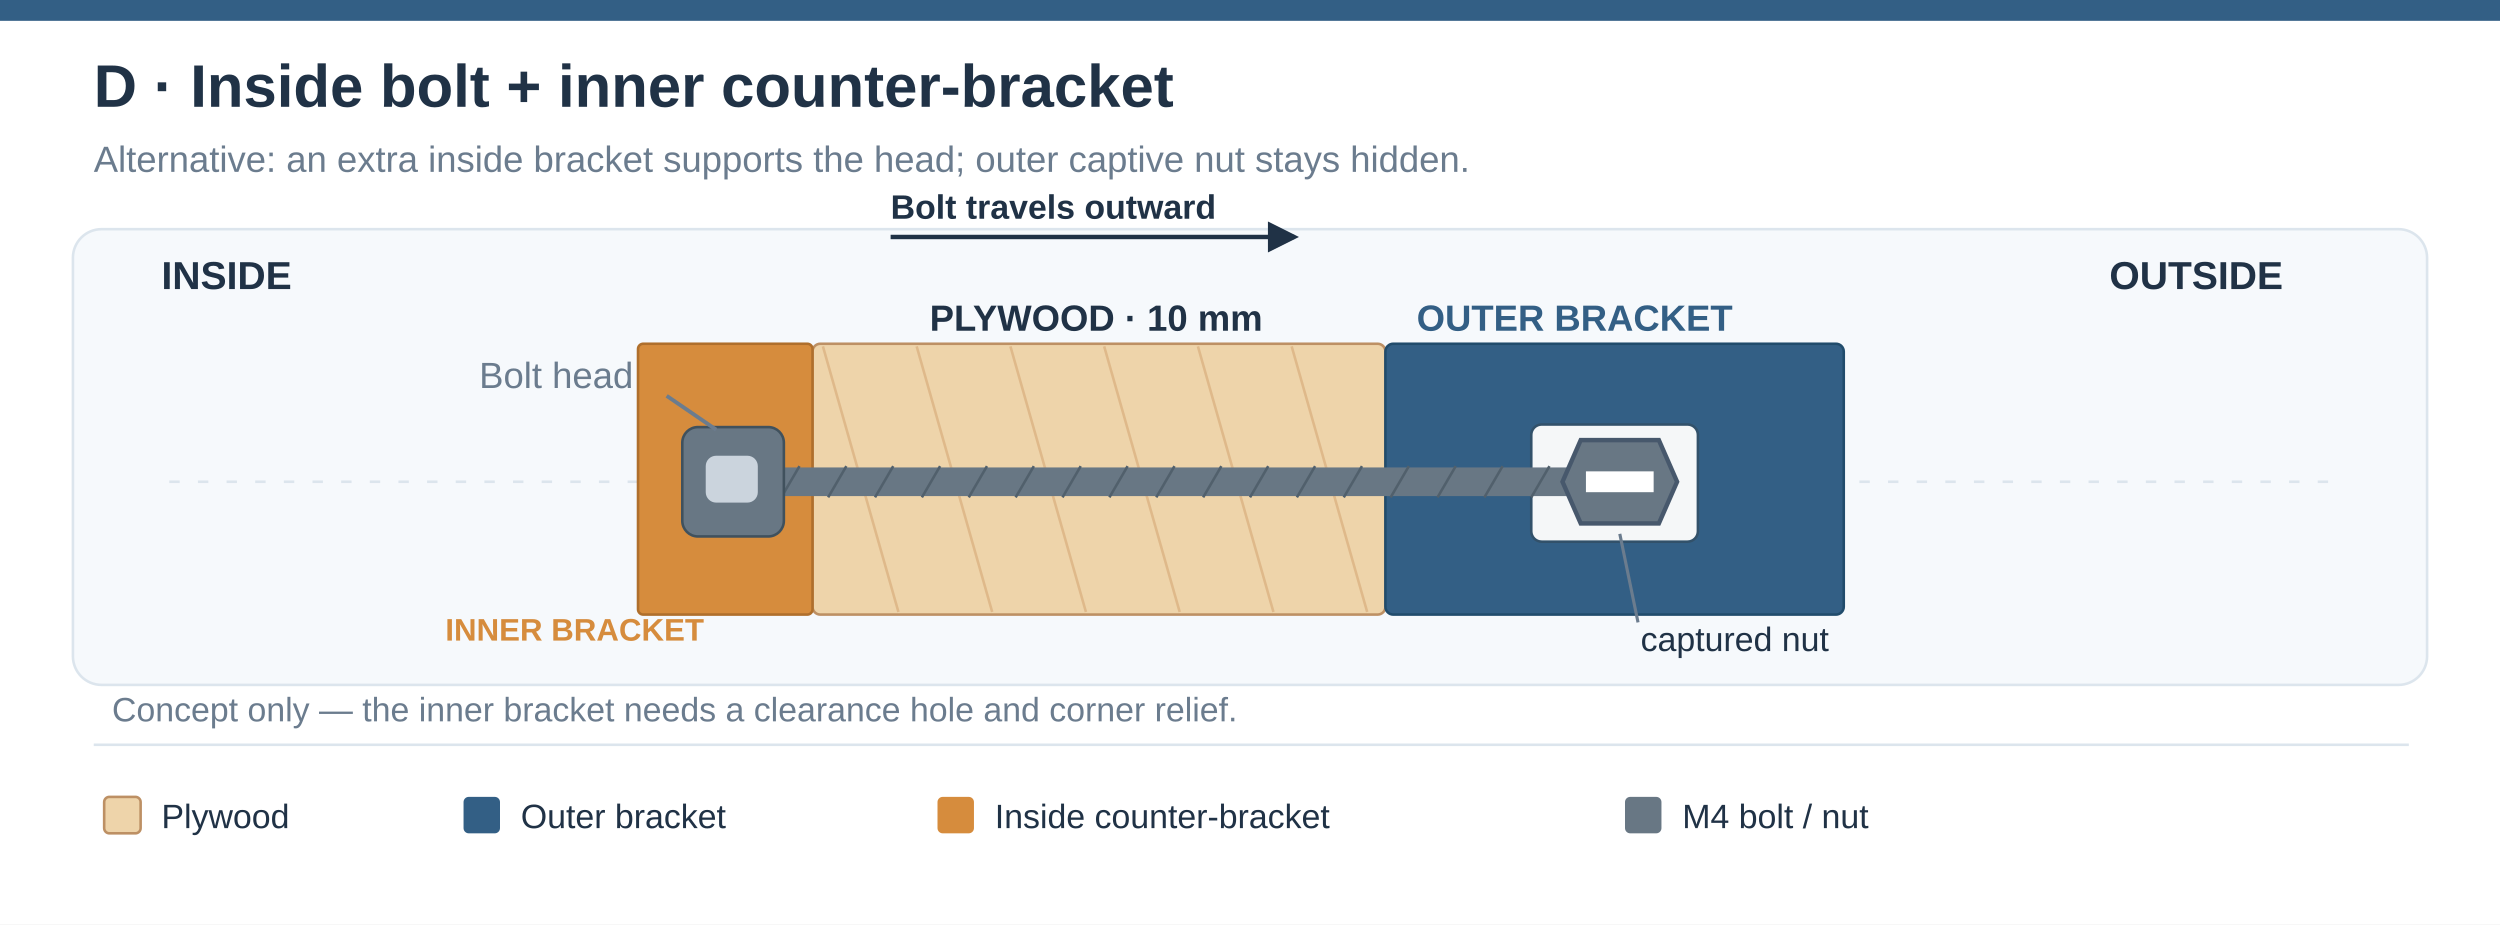
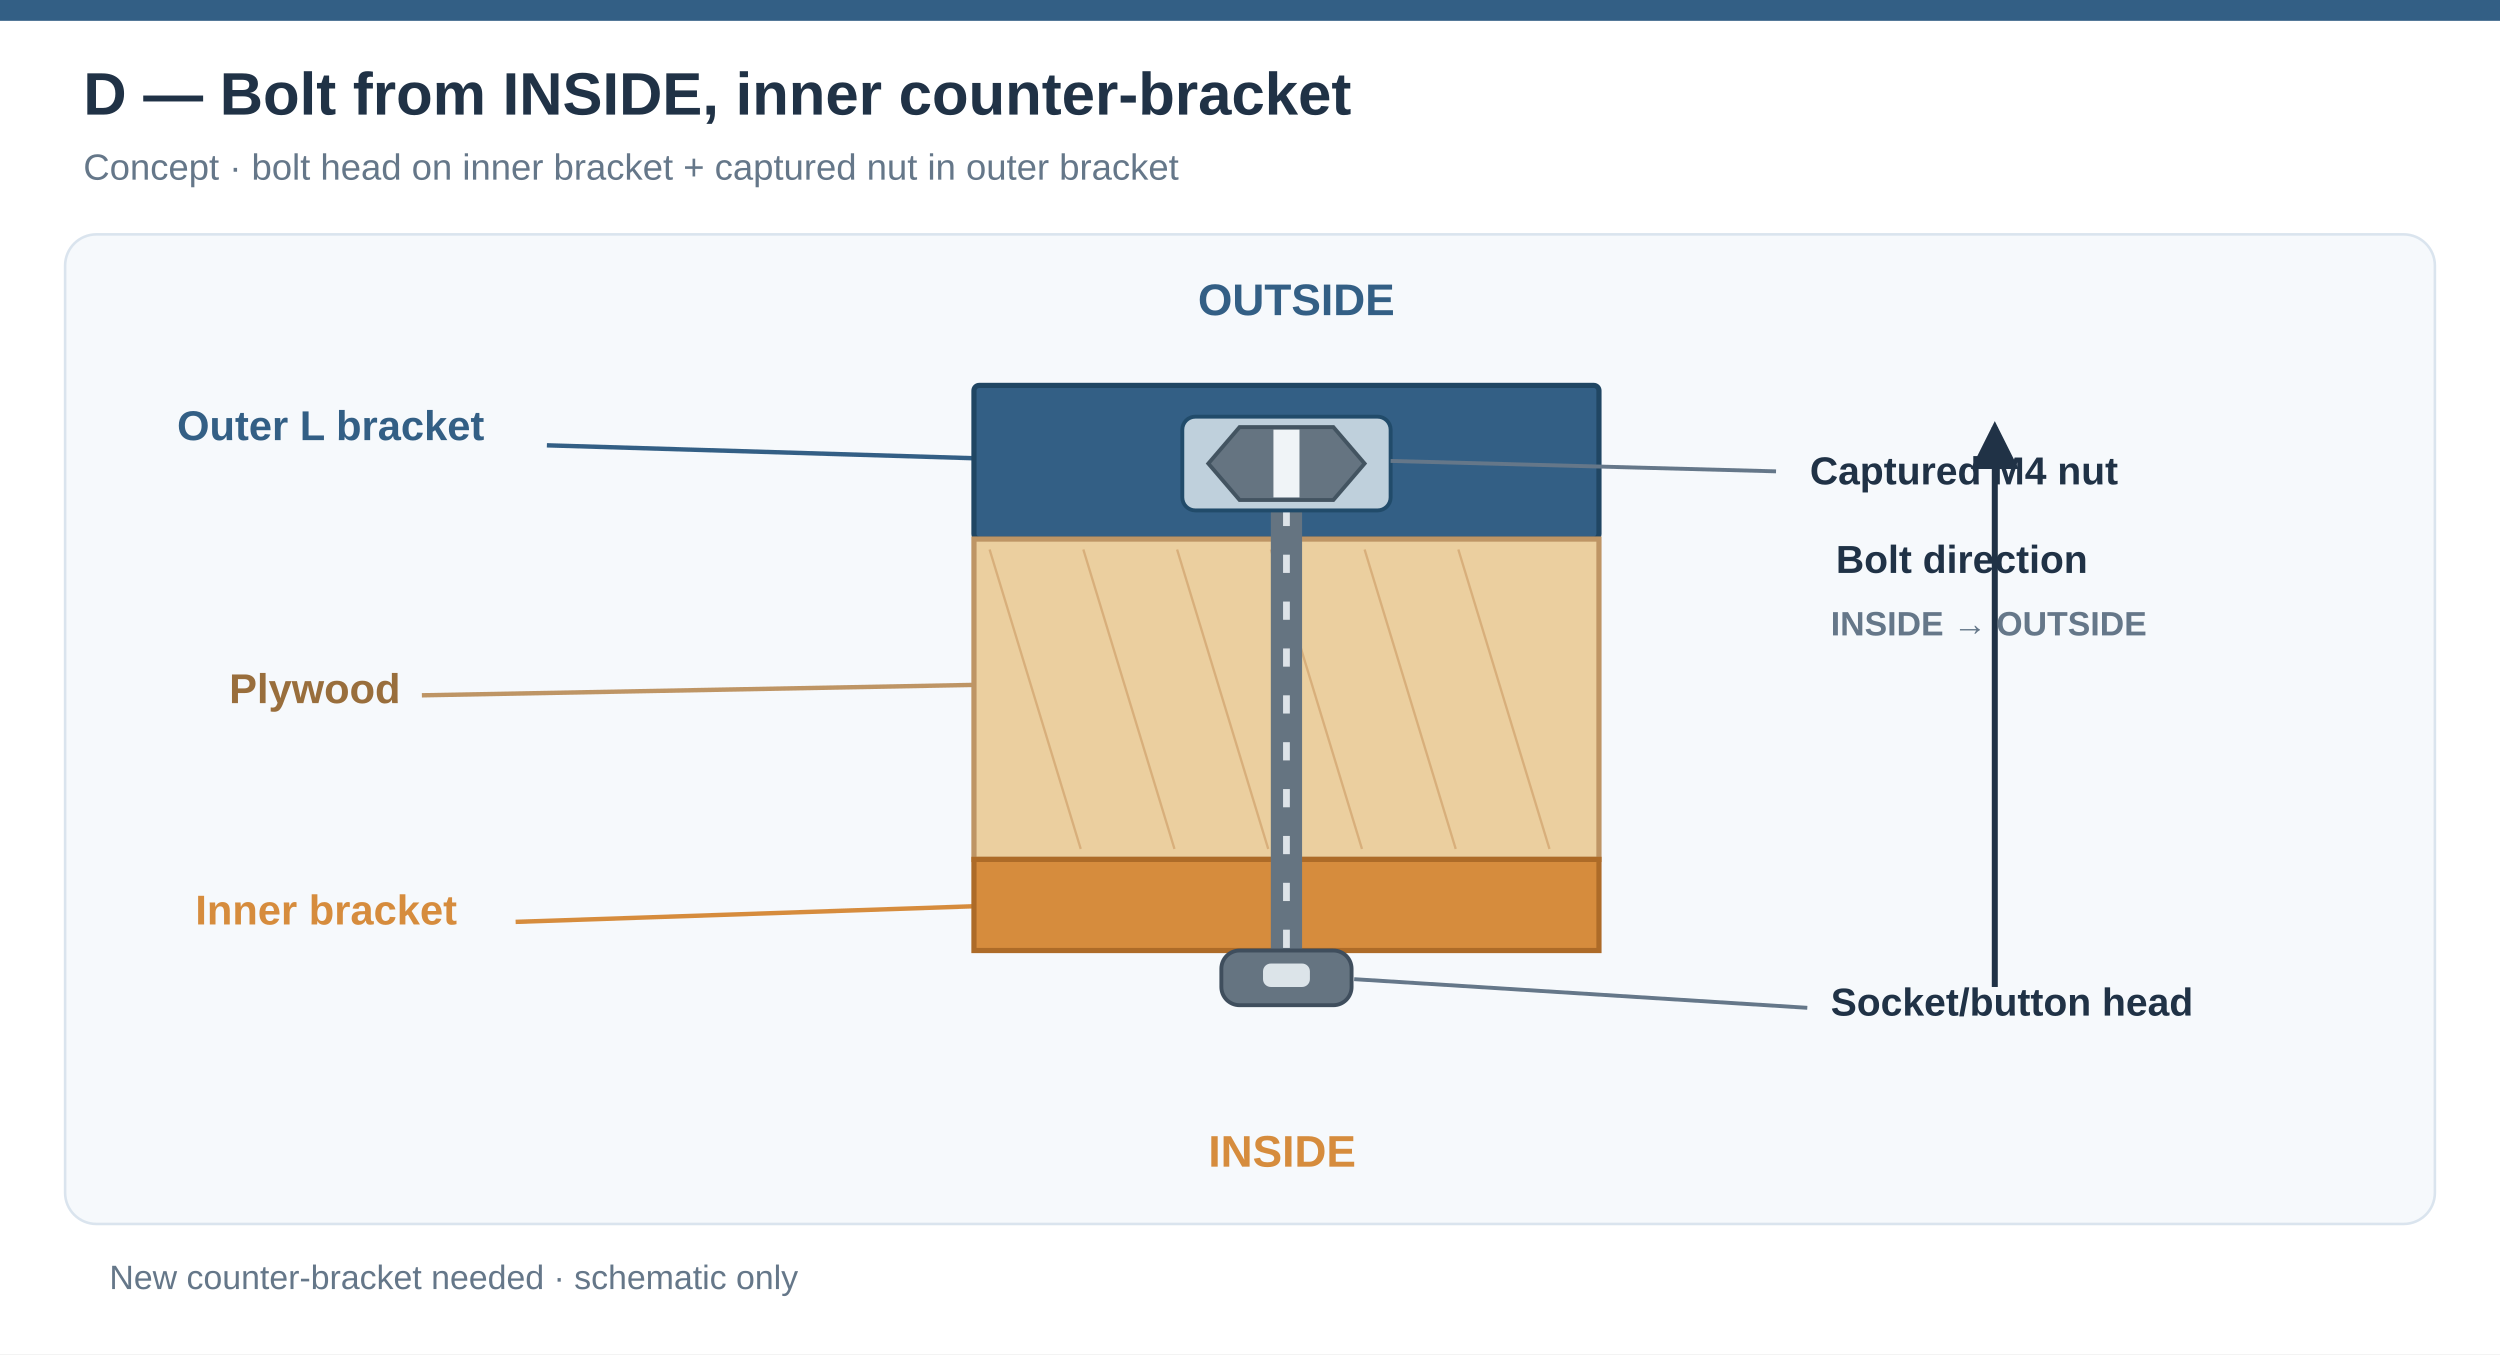
- <svg xmlns="http://www.w3.org/2000/svg" viewBox="0 0 960 355" role="img" aria-label="D  ·  Inside bolt + inner counter-bracket">
+ <svg xmlns="http://www.w3.org/2000/svg" viewBox="0 0 960 520" role="img" aria-label="D — Bolt from INSIDE, inner counter-bracket">
  <defs>
-     <marker id="arrow" viewBox="0 0 10 10" refX="8.5" refY="5" markerWidth="7" markerHeight="7" orient="auto-start-reverse">
-       <path d="M0 0 L10 5 L0 10 z" fill="#203246" />
+     <marker id="arr" markerWidth="8" markerHeight="8" refX="7" refY="4" orient="auto">
+       <path d="M0 0 L8 4 L0 8 Z" fill="#203246" />
    </marker>
  </defs>
-   <rect width="960" height="355" fill="white" />
+   <rect x="0" y="0" width="960" height="520" fill="#fff" />
  <rect x="0" y="0" width="960" height="8" fill="#335f85" />
-   <text x="36" y="41" font-size="23" font-weight="700" font-family="Arial, sans-serif" fill="#203246">D  ·  Inside bolt + inner counter-bracket</text>
-   <text x="36" y="66" font-size="14" font-family="Arial, sans-serif" fill="#6b7c8e">Alternative: an extra inside bracket supports the head; outer captive nut stays hidden.</text>
-   <rect x="28" y="88" width="904" height="175" rx="11" fill="#f6f9fc" stroke="#dce5ed" />
-   <text x="62" y="111" font-family="Arial,sans-serif" font-size="15" fill="#203246" font-weight="700">INSIDE</text>
-   <text x="810" y="111" font-family="Arial,sans-serif" font-size="15" fill="#203246" font-weight="700">OUTSIDE</text>
-   <line x1="65" y1="185" x2="895" y2="185" stroke="#dce5ed" stroke-width="1" stroke-dasharray="4 7" />
-   <rect x="312" y="132" width="220" height="104" rx="3" fill="#eed4aa" stroke="#bd9064" />
-   <line x1="316" y1="133" x2="345" y2="235" stroke="#dfb98a" stroke-width="1" />
-   <line x1="352" y1="133" x2="381" y2="235" stroke="#dfb98a" stroke-width="1" />
-   <line x1="388" y1="133" x2="417" y2="235" stroke="#dfb98a" stroke-width="1" />
-   <line x1="424" y1="133" x2="453" y2="235" stroke="#dfb98a" stroke-width="1" />
-   <line x1="460" y1="133" x2="489" y2="235" stroke="#dfb98a" stroke-width="1" />
-   <line x1="496" y1="133" x2="525" y2="235" stroke="#dfb98a" stroke-width="1" />
-   <rect x="532" y="132" width="176" height="104" rx="3" fill="#335f85" stroke="#214c6c" />
-   <rect x="245" y="132" width="67" height="104" rx="2" fill="#d68c3d" stroke="#af6f2c" />
-   <text x="357" y="127" font-family="Arial,sans-serif" font-size="14" fill="#203246" font-weight="600">PLYWOOD · 10 mm</text>
-   <text x="544" y="127" font-family="Arial,sans-serif" font-size="14" fill="#335f85" font-weight="700">OUTER BRACKET</text>
-   <text x="171" y="246" font-family="Arial,sans-serif" font-size="12" fill="#d68c3d" font-weight="700">INNER BRACKET</text>
-   <rect x="588" y="163" width="64" height="45" rx="4" fill="#f5f7f8" stroke="#32516a" />
-   <line x1="300" y1="185" x2="619" y2="185" stroke="#687784" stroke-width="11" />
-   <line x1="300" y1="191" x2="307" y2="179" stroke="#51606c" stroke-width="1" />
-   <line x1="318" y1="191" x2="325" y2="179" stroke="#51606c" stroke-width="1" />
-   <line x1="336" y1="191" x2="343" y2="179" stroke="#51606c" stroke-width="1" />
-   <line x1="354" y1="191" x2="361" y2="179" stroke="#51606c" stroke-width="1" />
-   <line x1="372" y1="191" x2="379" y2="179" stroke="#51606c" stroke-width="1" />
-   <line x1="390" y1="191" x2="397" y2="179" stroke="#51606c" stroke-width="1" />
-   <line x1="408" y1="191" x2="415" y2="179" stroke="#51606c" stroke-width="1" />
-   <line x1="426" y1="191" x2="433" y2="179" stroke="#51606c" stroke-width="1" />
-   <line x1="444" y1="191" x2="451" y2="179" stroke="#51606c" stroke-width="1" />
-   <line x1="462" y1="191" x2="469" y2="179" stroke="#51606c" stroke-width="1" />
-   <line x1="480" y1="191" x2="487" y2="179" stroke="#51606c" stroke-width="1" />
-   <line x1="498" y1="191" x2="505" y2="179" stroke="#51606c" stroke-width="1" />
-   <line x1="516" y1="191" x2="523" y2="179" stroke="#51606c" stroke-width="1" />
-   <line x1="534" y1="191" x2="541" y2="179" stroke="#51606c" stroke-width="1" />
-   <line x1="552" y1="191" x2="559" y2="179" stroke="#51606c" stroke-width="1" />
-   <line x1="570" y1="191" x2="577" y2="179" stroke="#51606c" stroke-width="1" />
-   <line x1="588" y1="191" x2="595" y2="179" stroke="#51606c" stroke-width="1" />
-   <polygon points="607,169 637,169 644,185 637,201 607,201 600,185" fill="#687784" stroke="#47586c" stroke-width="1.7" />
-   <rect x="609" y="181" width="26" height="8" rx="0" fill="#fff" stroke="none" />
-   <rect x="262" y="164" width="39" height="42" rx="6" fill="#687784" stroke="#40515d" />
-   <rect x="271" y="175" width="20" height="18" rx="4" fill="#cbd4dd" stroke="none" />
-   <text x="184" y="149" font-family="Arial,sans-serif" font-size="14" fill="#6b7c8e" font-weight="400">Bolt head</text>
-   <line x1="256" y1="152" x2="275" y2="165" stroke="#6b7c8e" stroke-width="1.5" />
-   <text x="630" y="250" font-family="Arial,sans-serif" font-size="13" fill="#203246" font-weight="500">captured nut</text>
-   <line x1="629" y1="239" x2="622" y2="205" stroke="#6b7c8e" stroke-width="1.2" />
-   <line x1="342" y1="91" x2="497" y2="91" stroke="#203246" stroke-width="1.7" marker-end="url(#arrow)" />
-   <text x="342" y="84" font-family="Arial,sans-serif" font-size="13" fill="#203246" font-weight="700">Bolt travels outward</text>
-   <text x="43" y="277" font-family="Arial,sans-serif" font-size="13" fill="#6b7c8e" font-weight="400">Concept only — the inner bracket needs a clearance hole and corner relief.</text>
-   <line x1="36" y1="286" x2="925" y2="286" stroke="#dce5ed" />
-   <rect x="40" y="306" width="14" height="14" rx="2" fill="#eed4aa" stroke="#bd9064" />
-   <text x="62" y="318" font-size="13" font-family="Arial,sans-serif" fill="#203246">Plywood</text>
-   <rect x="178" y="306" width="14" height="14" rx="2" fill="#335f85" />
-   <text x="200" y="318" font-size="13" font-family="Arial,sans-serif" fill="#203246">Outer bracket</text>
-   <rect x="360" y="306" width="14" height="14" rx="2" fill="#d68c3d" />
-   <text x="382" y="318" font-size="13" font-family="Arial,sans-serif" fill="#203246">Inside counter-bracket</text>
-   <rect x="624" y="306" width="14" height="14" rx="2" fill="#687784" />
-   <text x="646" y="318" font-size="13" font-family="Arial,sans-serif" fill="#203246">M4 bolt / nut</text>
+   <text x="32" y="44" font-family="Arial, sans-serif" font-size="23" fill="#203246" font-weight="700">D — Bolt from INSIDE, inner counter-bracket</text>
+   <text x="32" y="69" font-family="Arial, sans-serif" font-size="14" fill="#657789" font-weight="400">Concept · bolt head on inner bracket + captured nut in outer bracket</text>
+   <rect x="25" y="90" width="910" height="380" fill="#f6f9fc" rx="12" stroke="#dae4ee" />
+   <text x="460" y="121" font-family="Arial, sans-serif" font-size="17" fill="#335f85" font-weight="700">OUTSIDE</text>
+   <text x="464" y="448" font-family="Arial, sans-serif" font-size="17" fill="#d68c3d" font-weight="700">INSIDE</text>
+   <text x="68" y="169" font-family="Arial, sans-serif" font-size="16" fill="#335f85" font-weight="700">Outer L bracket</text>
+   <line x1="210" y1="171" x2="375" y2="176" stroke="#335f85" stroke-width="1.7" />
+   <text x="88" y="270" font-family="Arial, sans-serif" font-size="16" fill="#996e3c" font-weight="700">Plywood</text>
+   <line x1="162" y1="267" x2="374" y2="263" stroke="#be9565" stroke-width="1.7" />
+   <text x="75" y="355" font-family="Arial, sans-serif" font-size="16" fill="#d68c3d" font-weight="700">Inner bracket</text>
+   <line x1="198" y1="354" x2="374" y2="348" stroke="#d68c3d" stroke-width="1.7" />
+   <rect x="374" y="148" width="240" height="59" fill="#335f85" rx="2" stroke="#204663" stroke-width="2" />
+   <rect x="374" y="207" width="240" height="123" fill="#ebcf9f" stroke="#be9565" stroke-width="2" />
+   <line x1="380" y1="211" x2="415" y2="326" stroke="#d8af7b" stroke-width="0.9" />
+   <line x1="416" y1="211" x2="451" y2="326" stroke="#d8af7b" stroke-width="0.9" />
+   <line x1="452" y1="211" x2="487" y2="326" stroke="#d8af7b" stroke-width="0.9" />
+   <line x1="488" y1="211" x2="523" y2="326" stroke="#d8af7b" stroke-width="0.9" />
+   <line x1="524" y1="211" x2="559" y2="326" stroke="#d8af7b" stroke-width="0.9" />
+   <line x1="560" y1="211" x2="595" y2="326" stroke="#d8af7b" stroke-width="0.9" />
+   <rect x="374" y="330" width="240" height="35" fill="#d68c3d" stroke="#ad6b28" stroke-width="2" />
+   <line x1="494" y1="169" x2="494" y2="365" stroke="#657481" stroke-width="12" />
+   <line x1="494" y1="177" x2="494" y2="365" stroke="#dde3e8" stroke-width="2.6" stroke-dasharray="7 11" />
+   <rect x="454" y="160" width="80" height="36" fill="#bfd0dc" rx="5" stroke="#214b6a" stroke-width="1.5" />
+   <polygon points="464,178 476,164 512,164 524,178 512,192 476,192" fill="#657481" stroke="#435461" stroke-width="1.5" />
+   <rect x="489" y="165" width="10" height="26" fill="#f0f4f7" />
+   <rect x="469" y="365" width="50" height="21" fill="#657481" rx="7" stroke="#3f4e5d" stroke-width="1.5" />
+   <rect x="485" y="370" width="18" height="9" fill="#dce4e9" rx="3" />
+   <line x1="520" y1="376" x2="694" y2="387" stroke="#657789" stroke-width="1.5" />
+   <text x="703" y="390" font-family="Arial, sans-serif" font-size="15" fill="#203246" font-weight="600">Socket/button head</text>
+   <line x1="534" y1="177" x2="682" y2="181" stroke="#657789" stroke-width="1.5" />
+   <text x="695" y="186" font-family="Arial, sans-serif" font-size="15" fill="#203246" font-weight="600">Captured M4 nut</text>
+   <line x1="766" y1="379" x2="766" y2="164" stroke="#203246" stroke-width="2.3" marker-end="url(#arr)" />
+   <text x="705" y="220" font-family="Arial, sans-serif" font-size="15" fill="#203246" font-weight="700">Bolt direction</text>
+   <text x="703" y="244" font-family="Arial, sans-serif" font-size="13" fill="#657789" font-weight="700">INSIDE → OUTSIDE</text>
+   <text x="42" y="495" font-family="Arial, sans-serif" font-size="13" fill="#657789" font-weight="400">New counter-bracket needed · schematic only</text>
</svg>
